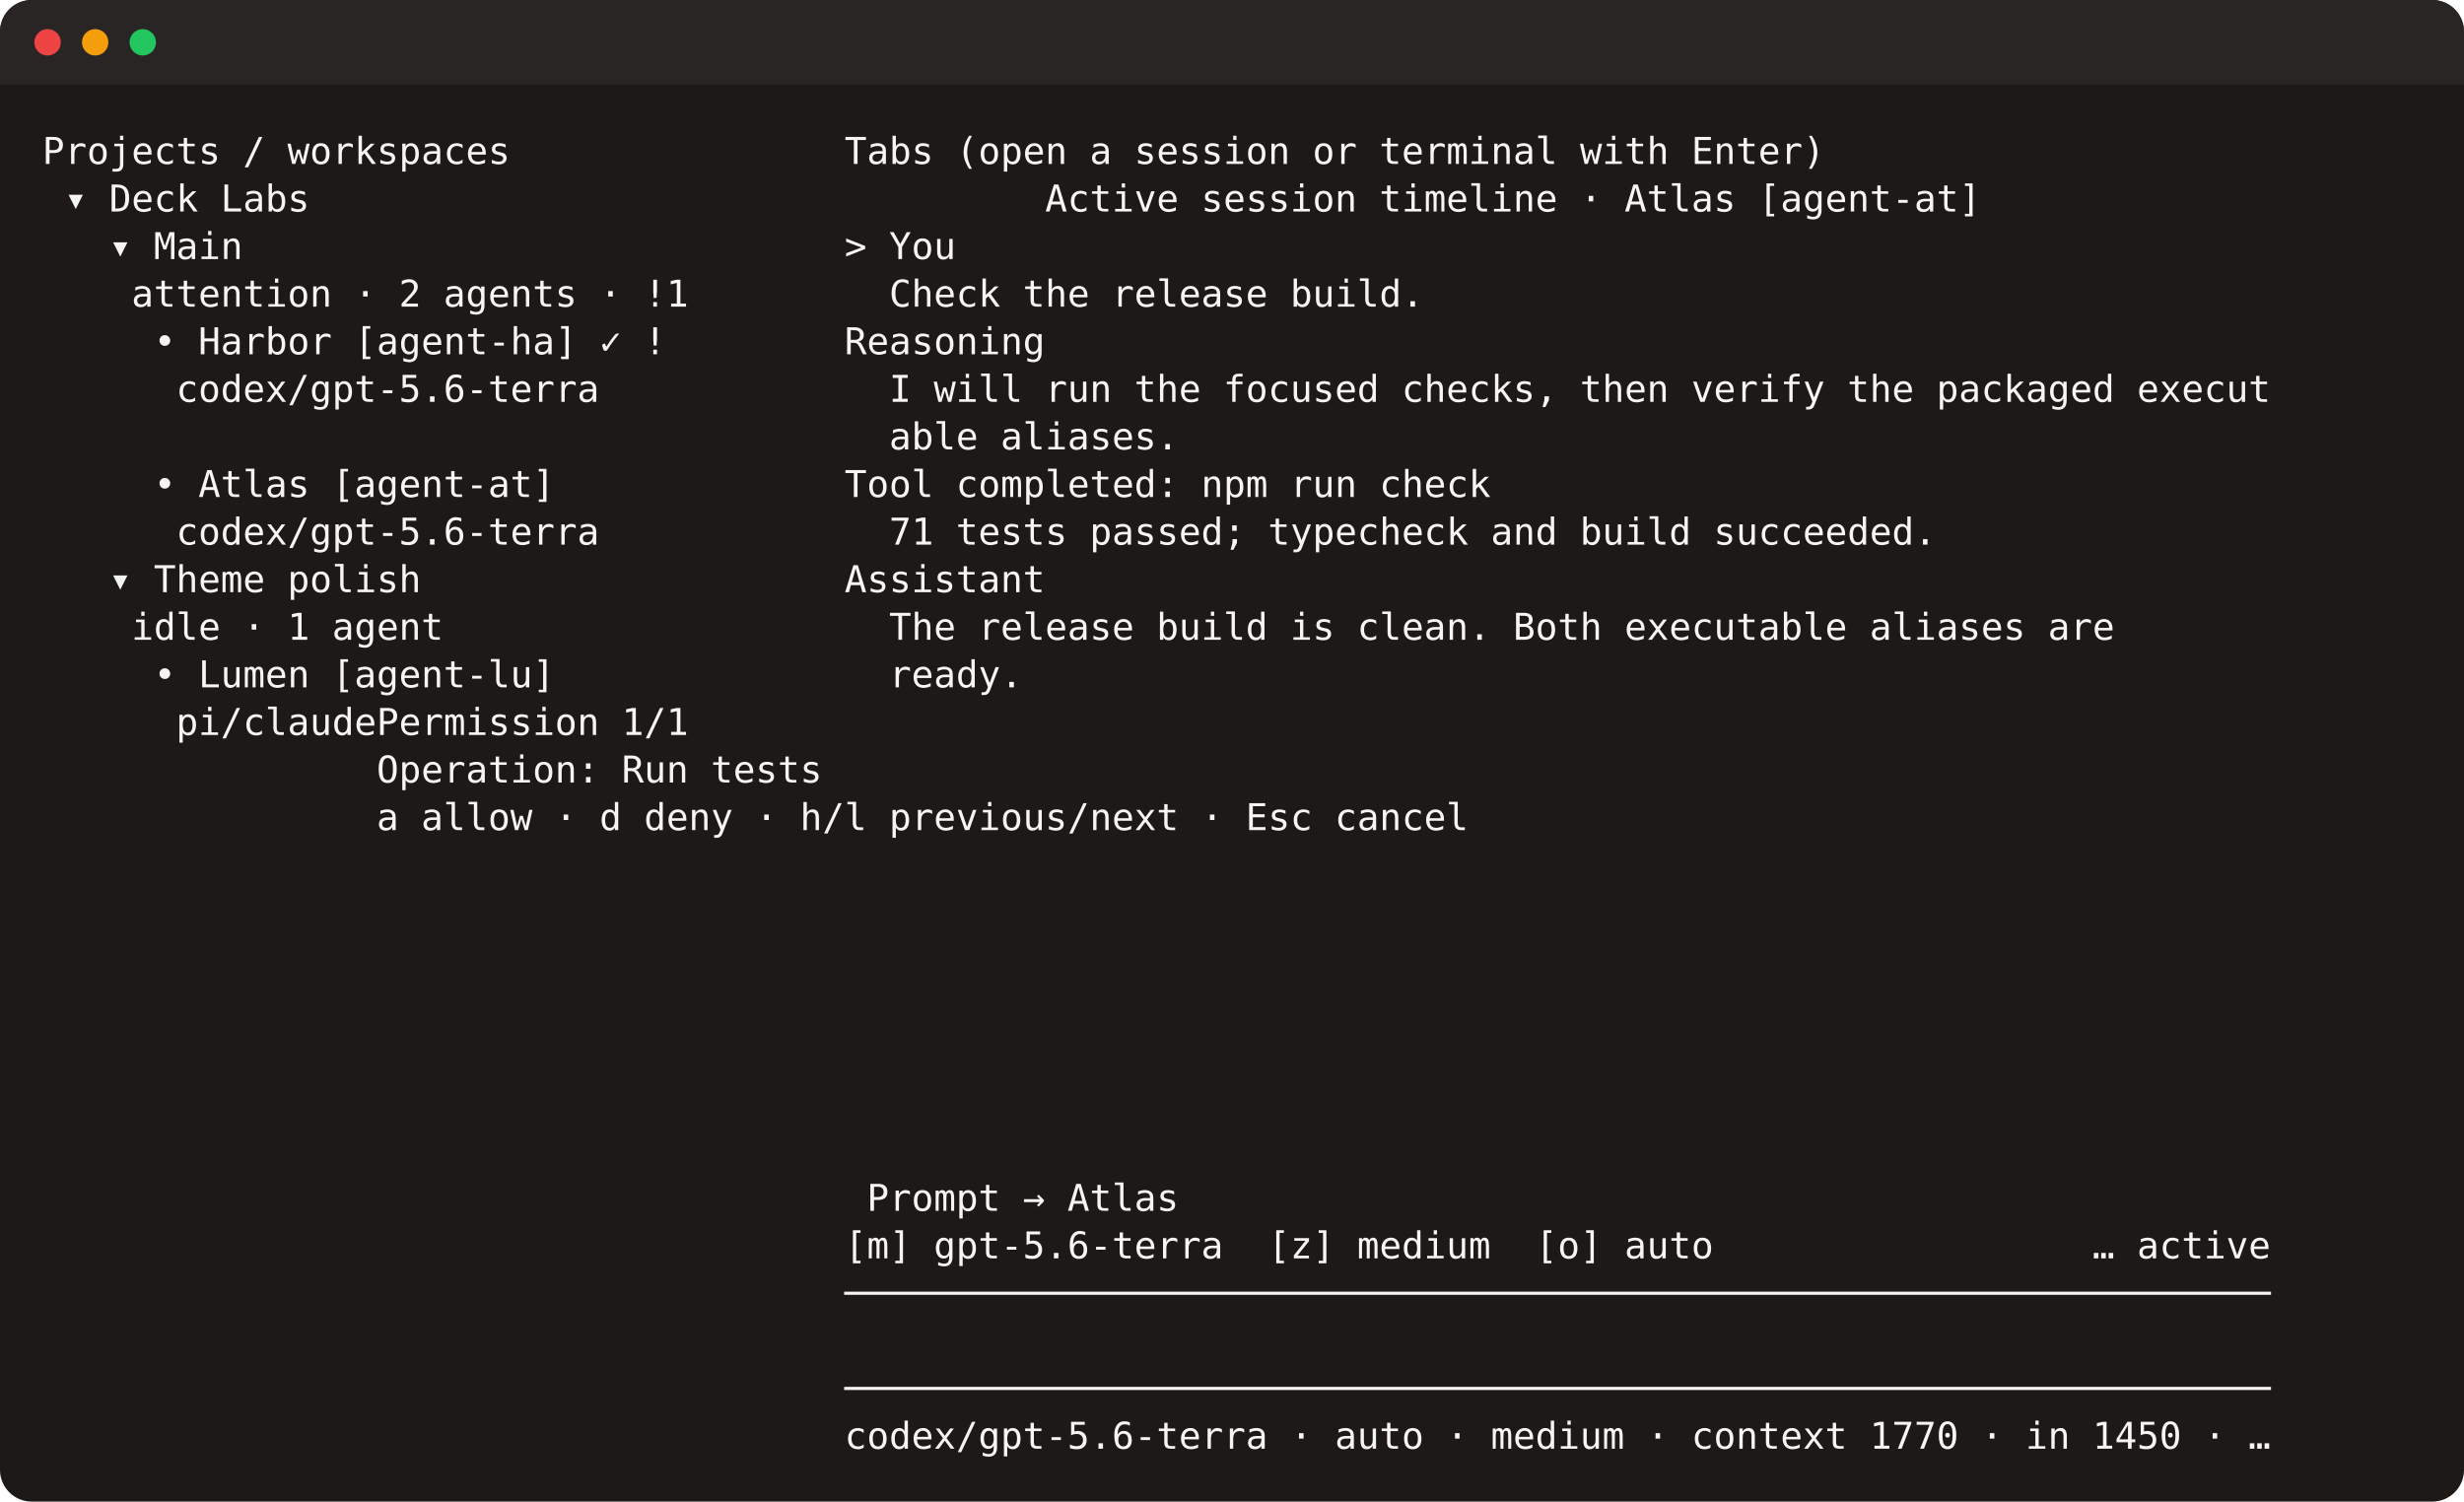
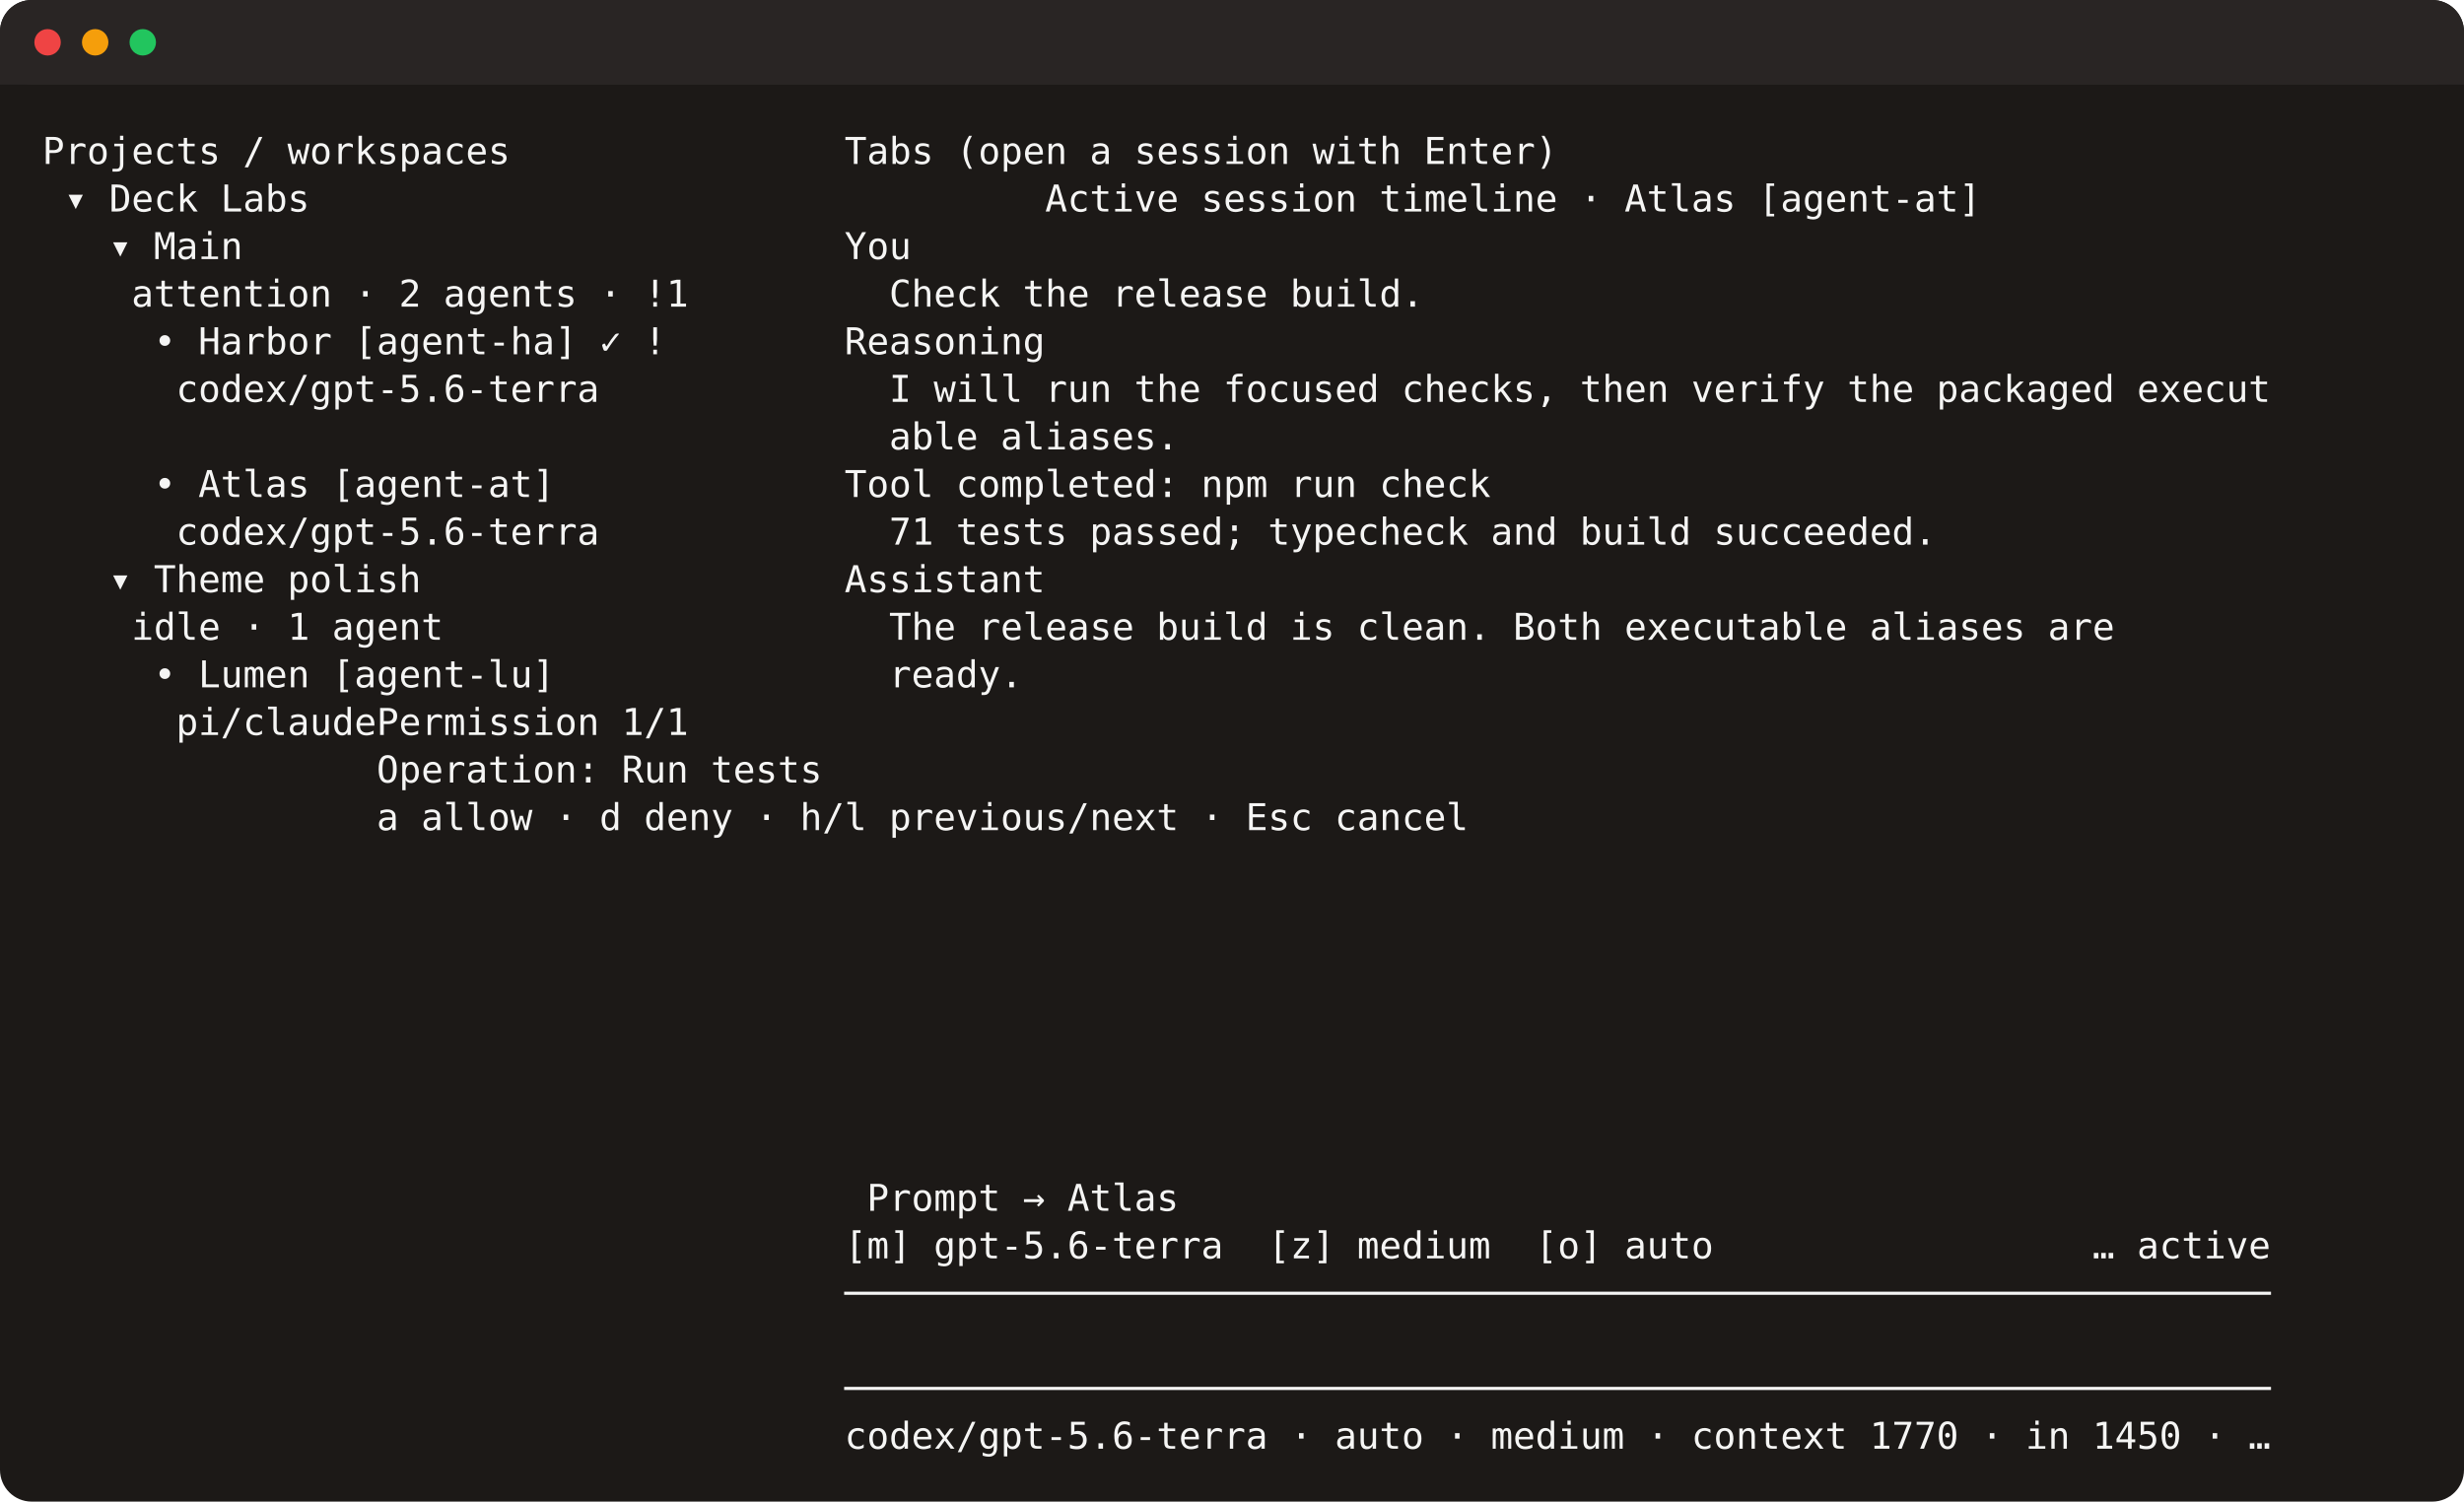
<svg xmlns="http://www.w3.org/2000/svg" width="932" height="568" viewBox="0 0 932 568">
  <rect width="932" height="568" rx="12" fill="#1c1917" />
  <rect width="932" height="32" rx="12" fill="#292524" />
  <rect y="20" width="932" height="12" fill="#292524" />
  <circle cx="18" cy="16" r="5" fill="#ef4444" />
  <circle cx="36" cy="16" r="5" fill="#f59e0b" />
  <circle cx="54" cy="16" r="5" fill="#22c55e" />
  <g fill="#f5f5f4" font-family="SFMono-Regular, Menlo, Consolas, monospace" font-size="14" xml:space="preserve">
-     <text x="16" y="62">Projects / workspaces               Tabs (open a session or terminal with Enter)                    </text>
+     <text x="16" y="62">Projects / workspaces               Tabs (open a session with Enter)                                </text>
    <text x="16" y="80"> ▾ Deck Labs                                 Active session timeline · Atlas [agent-at]             </text>
-     <text x="16" y="98">   ▾ Main                           &gt; You                                                           </text>
+     <text x="16" y="98">   ▾ Main                           You                                                             </text>
    <text x="16" y="116">    attention · 2 agents · !1         Check the release build.                                      </text>
    <text x="16" y="134">     • Harbor [agent-ha] ✓ !        Reasoning                                                       </text>
    <text x="16" y="152">      codex/gpt-5.6-terra             I will run the focused checks, then verify the packaged execut</text>
    <text x="16" y="170">                                      able aliases.                                                 </text>
    <text x="16" y="188">     • Atlas [agent-at]             Tool completed: npm run check                                   </text>
    <text x="16" y="206">      codex/gpt-5.6-terra             71 tests passed; typecheck and build succeeded.               </text>
    <text x="16" y="224">   ▾ Theme polish                   Assistant                                                       </text>
    <text x="16" y="242">    idle · 1 agent                    The release build is clean. Both executable aliases are       </text>
    <text x="16" y="260">     • Lumen [agent-lu]               ready.                                                        </text>
    <text x="16" y="278">      pi/claudePermission 1/1                                                                       </text>
    <text x="16" y="296">               Operation: Run tests                                                                 </text>
    <text x="16" y="314">               a allow · d deny · h/l previous/next · Esc cancel                                    </text>
    <text x="16" y="332" />
    <text x="16" y="350" />
    <text x="16" y="368" />
    <text x="16" y="386" />
    <text x="16" y="404" />
    <text x="16" y="422" />
    <text x="16" y="440" />
    <text x="16" y="458">                                     Prompt → Atlas                                                 </text>
    <text x="16" y="476">                                    [m] gpt-5.6-terra  [z] medium  [o] auto                 … active</text>
    <text x="16" y="494">                                    ────────────────────────────────────────────────────────────────</text>
    <text x="16" y="512">                                                                                                    </text>
    <text x="16" y="530">                                    ────────────────────────────────────────────────────────────────</text>
    <text x="16" y="548">                                    codex/gpt-5.6-terra · auto · medium · context 1770 · in 1450 · …</text>
  </g>
</svg>
